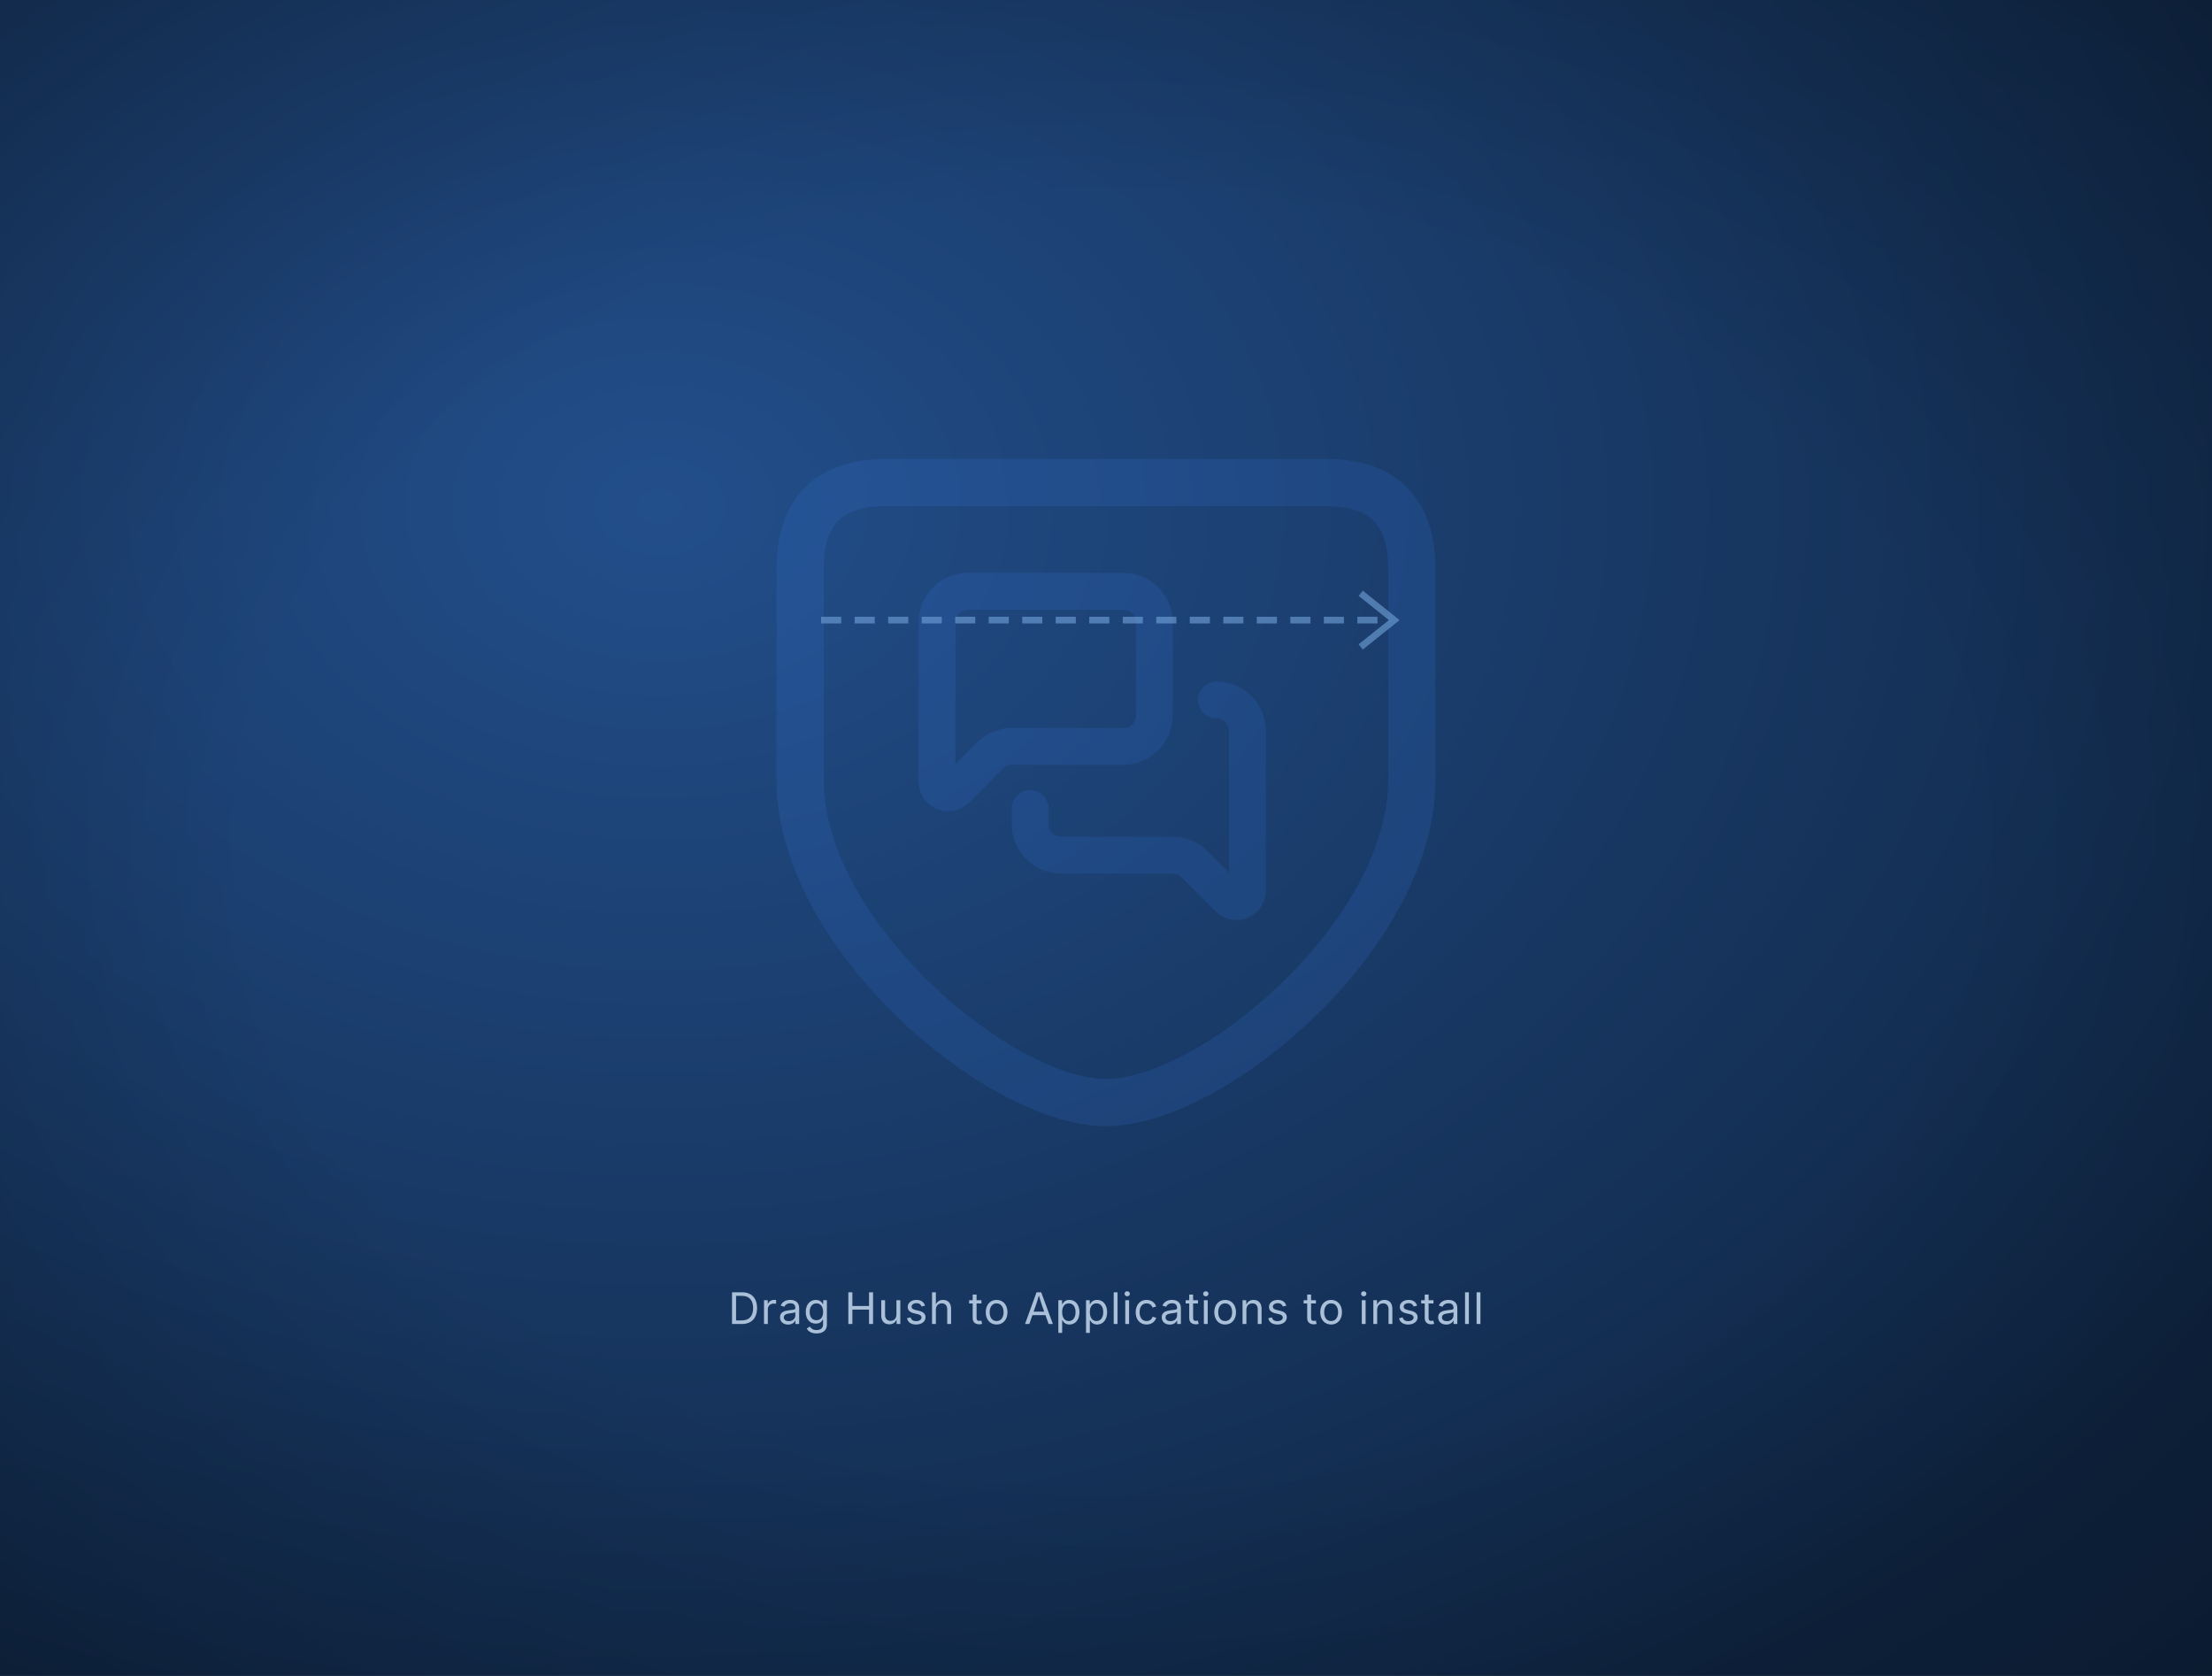
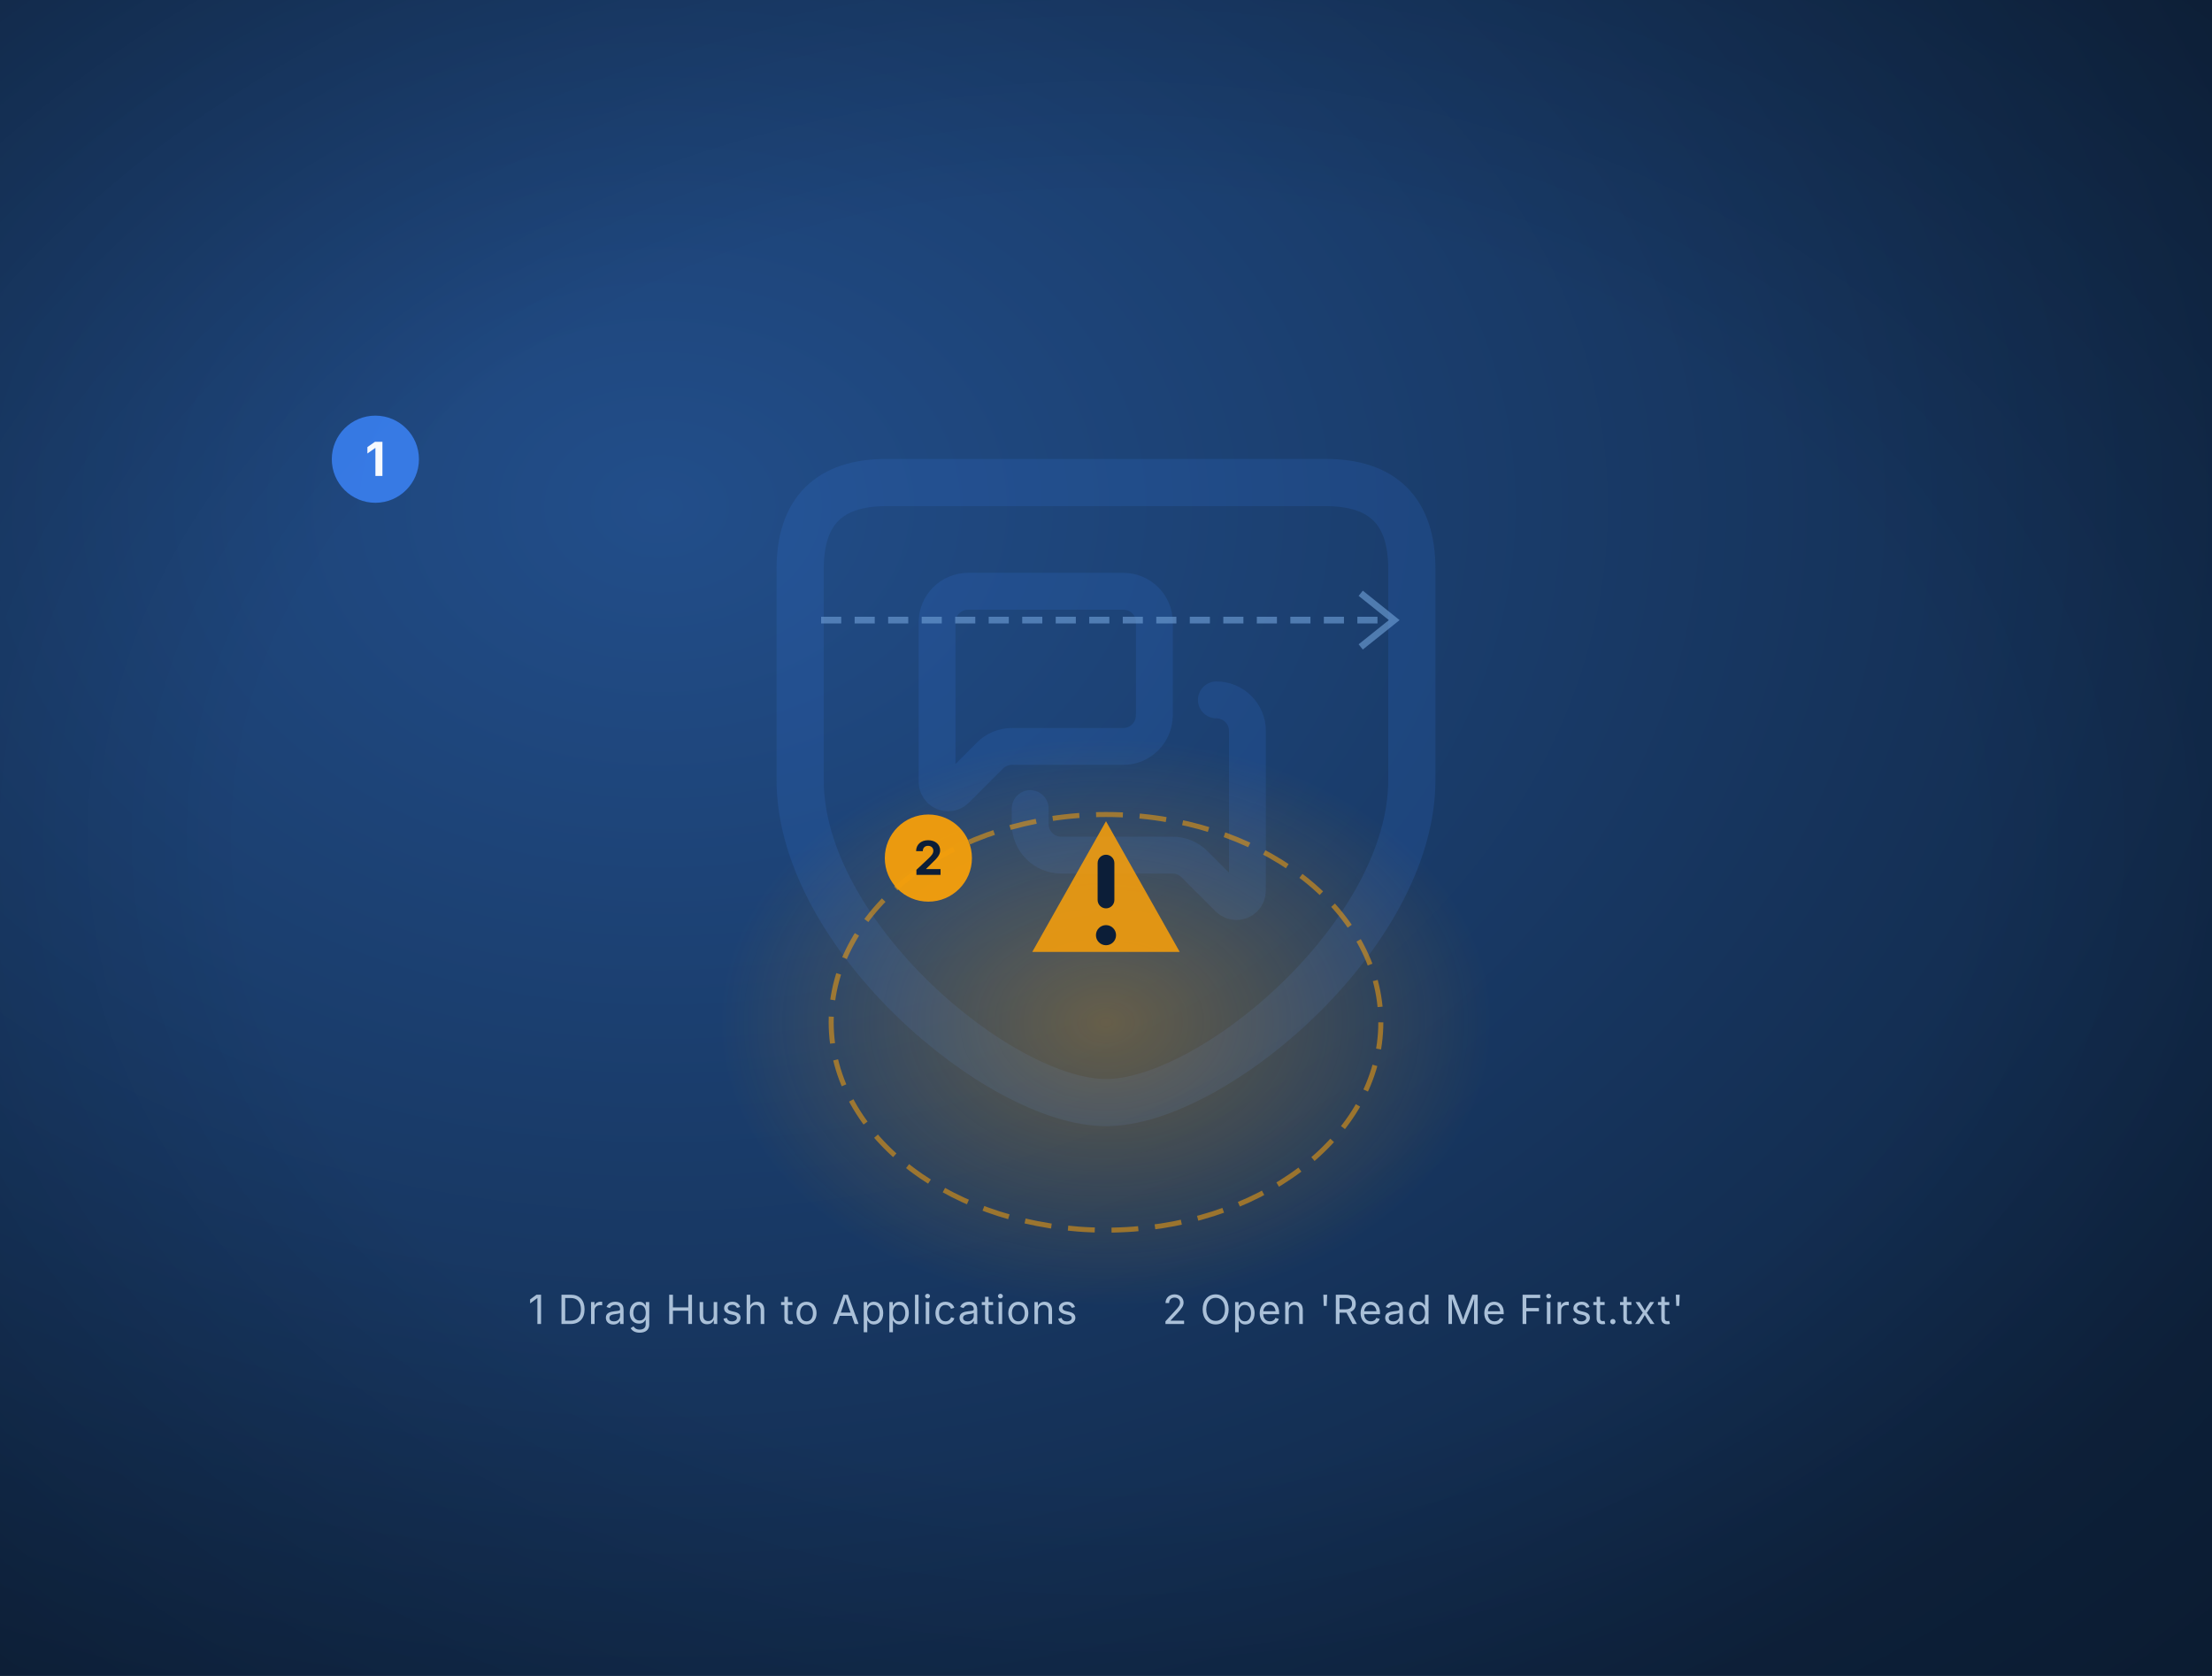
<svg xmlns="http://www.w3.org/2000/svg" viewBox="0 0 660 500" width="660" height="500">
  <defs>
    <radialGradient id="bg" cx="30%" cy="30%" r="85%">
      <stop offset="0%" stop-color="#224e8a" />
      <stop offset="100%" stop-color="#0f2542" />
    </radialGradient>
    <radialGradient id="vignette" cx="50%" cy="50%" r="70%">
      <stop offset="55%" stop-color="black" stop-opacity="0" />
      <stop offset="100%" stop-color="black" stop-opacity="0.25" />
    </radialGradient>
+     <radialGradient id="warn-glow" cx="50%" cy="50%" r="50%">
+       <stop offset="0%" stop-color="#f59e0b" stop-opacity="0.35" />
+       <stop offset="100%" stop-color="#f59e0b" stop-opacity="0" />
+     </radialGradient>
  </defs>
  <rect width="660" height="500" fill="url(#bg)" />
  <g transform="translate(330,238) scale(0.22) translate(-512,-512)" fill="none" stroke="#3b82f6" stroke-linejoin="round" opacity="0.14">
    <path stroke-width="64" d="M214.4,84.5h595.2c78.2,0,117.2,39.1,117.2,117.2v286.3              c0,209.7-270.5,437.4-414.8,437.4S97.2,697.8,97.2,488.1              V201.8C97.2,123.6,136.2,84.5,214.4,84.5z" />
    <path stroke-width="50" stroke-linecap="round" d="M577.5,400.3c0,23.2-18.8,42.1-42.1,42.1H384.5              c-11.2,0-21.9,4.4-29.8,12.3l-46.3,46.3              c-5.8,5.8-15.3,5.8-21.1,0c-2.8-2.8-4.4-6.6-4.4-10.6              V274.1c0-23.2,18.8-42.1,42.1-42.1h210.5              c23.2,0,42.1,18.8,42.1,42.1V400.3z" />
    <path stroke-width="50" stroke-linecap="round" d="M661.7,379.3c23.2,0,42.1,18.8,42.1,42.1v216.5              c0,8.3-6.7,14.9-14.9,14.9c-4,0-7.8-1.6-10.6-4.4              L632,602.1c-7.9-7.9-18.6-12.3-29.8-12.3H451.3              c-23.2,0-42.1-18.8-42.1-42.1v-21" />
  </g>
  <rect width="660" height="500" fill="url(#vignette)" />
+   <ellipse cx="330" cy="305" rx="115" ry="85" fill="url(#warn-glow)" />
+   <ellipse cx="330" cy="305" rx="82" ry="62" fill="none" stroke="#f59e0b" stroke-width="1.5" stroke-dasharray="8 5" opacity="0.55" />
+   <path d="M330,245 L308,284 L352,284 Z" fill="#f59e0b" opacity="0.88" />
+   <rect x="327.5" y="255" width="5" height="16" rx="2.5" fill="#0c1e38" />
+   <circle cx="330" cy="279" r="3" fill="#0c1e38" />
  <g fill="none" stroke="#6b9bd2" stroke-width="2" opacity="0.65">
    <line x1="245" y1="185" x2="415" y2="185" stroke-dasharray="6 4" />
    <polyline points="406,177 416,185 406,193" />
  </g>
-   <text x="330" y="395" text-anchor="middle" font-family="-apple-system, BlinkMacSystemFont, 'Helvetica Neue', sans-serif" font-size="13" letter-spacing="0.3" fill="#aac0d8">Drag Hush to Applications to install</text>
+   <circle cx="112" cy="137" r="13" fill="#3b82f6" opacity="0.85" />
+   <text x="112" y="142" text-anchor="middle" font-family="-apple-system, BlinkMacSystemFont, 'Helvetica Neue', sans-serif" font-size="14" font-weight="bold" fill="white" opacity="0.95">1</text>
+   <circle cx="277" cy="256" r="13" fill="#f59e0b" opacity="0.95" />
+   <text x="277" y="261" text-anchor="middle" font-family="-apple-system, BlinkMacSystemFont, 'Helvetica Neue', sans-serif" font-size="14" font-weight="bold" fill="#0c1e38">2</text>
+   <text x="330" y="395" text-anchor="middle" font-family="-apple-system, BlinkMacSystemFont, 'Helvetica Neue', sans-serif" font-size="12" letter-spacing="0.3" fill="#aac0d8">
+     <tspan>1  Drag Hush to Applications</tspan>
+     <tspan dx="22">2  Open 'Read Me First.txt'</tspan>
+   </text>
</svg>
